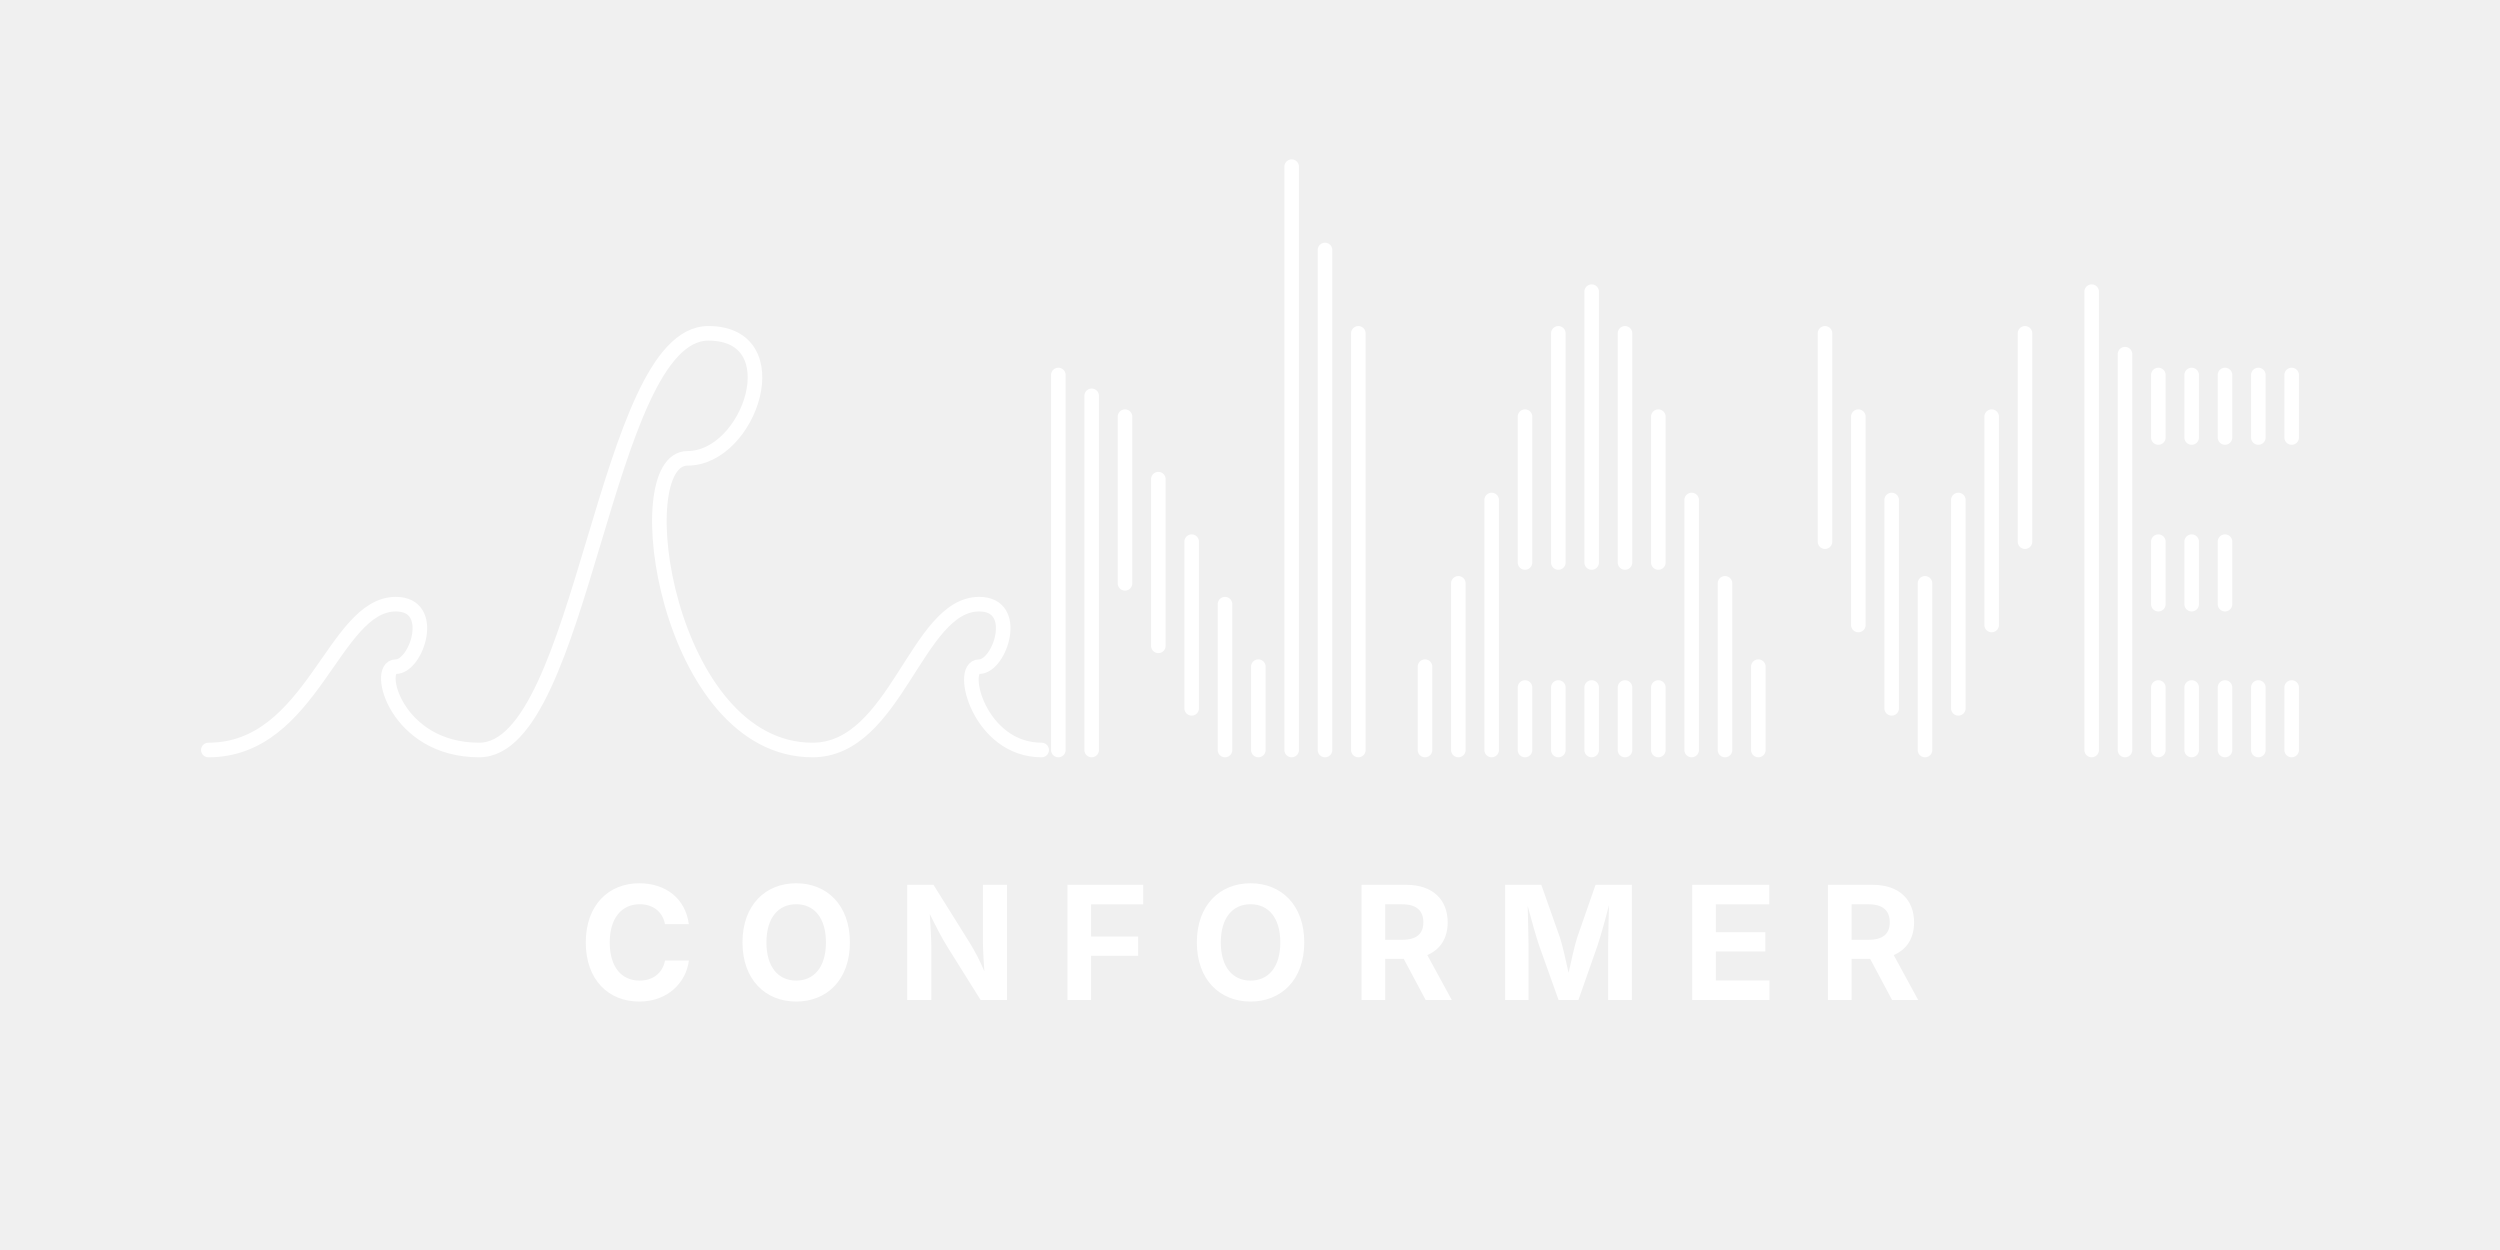
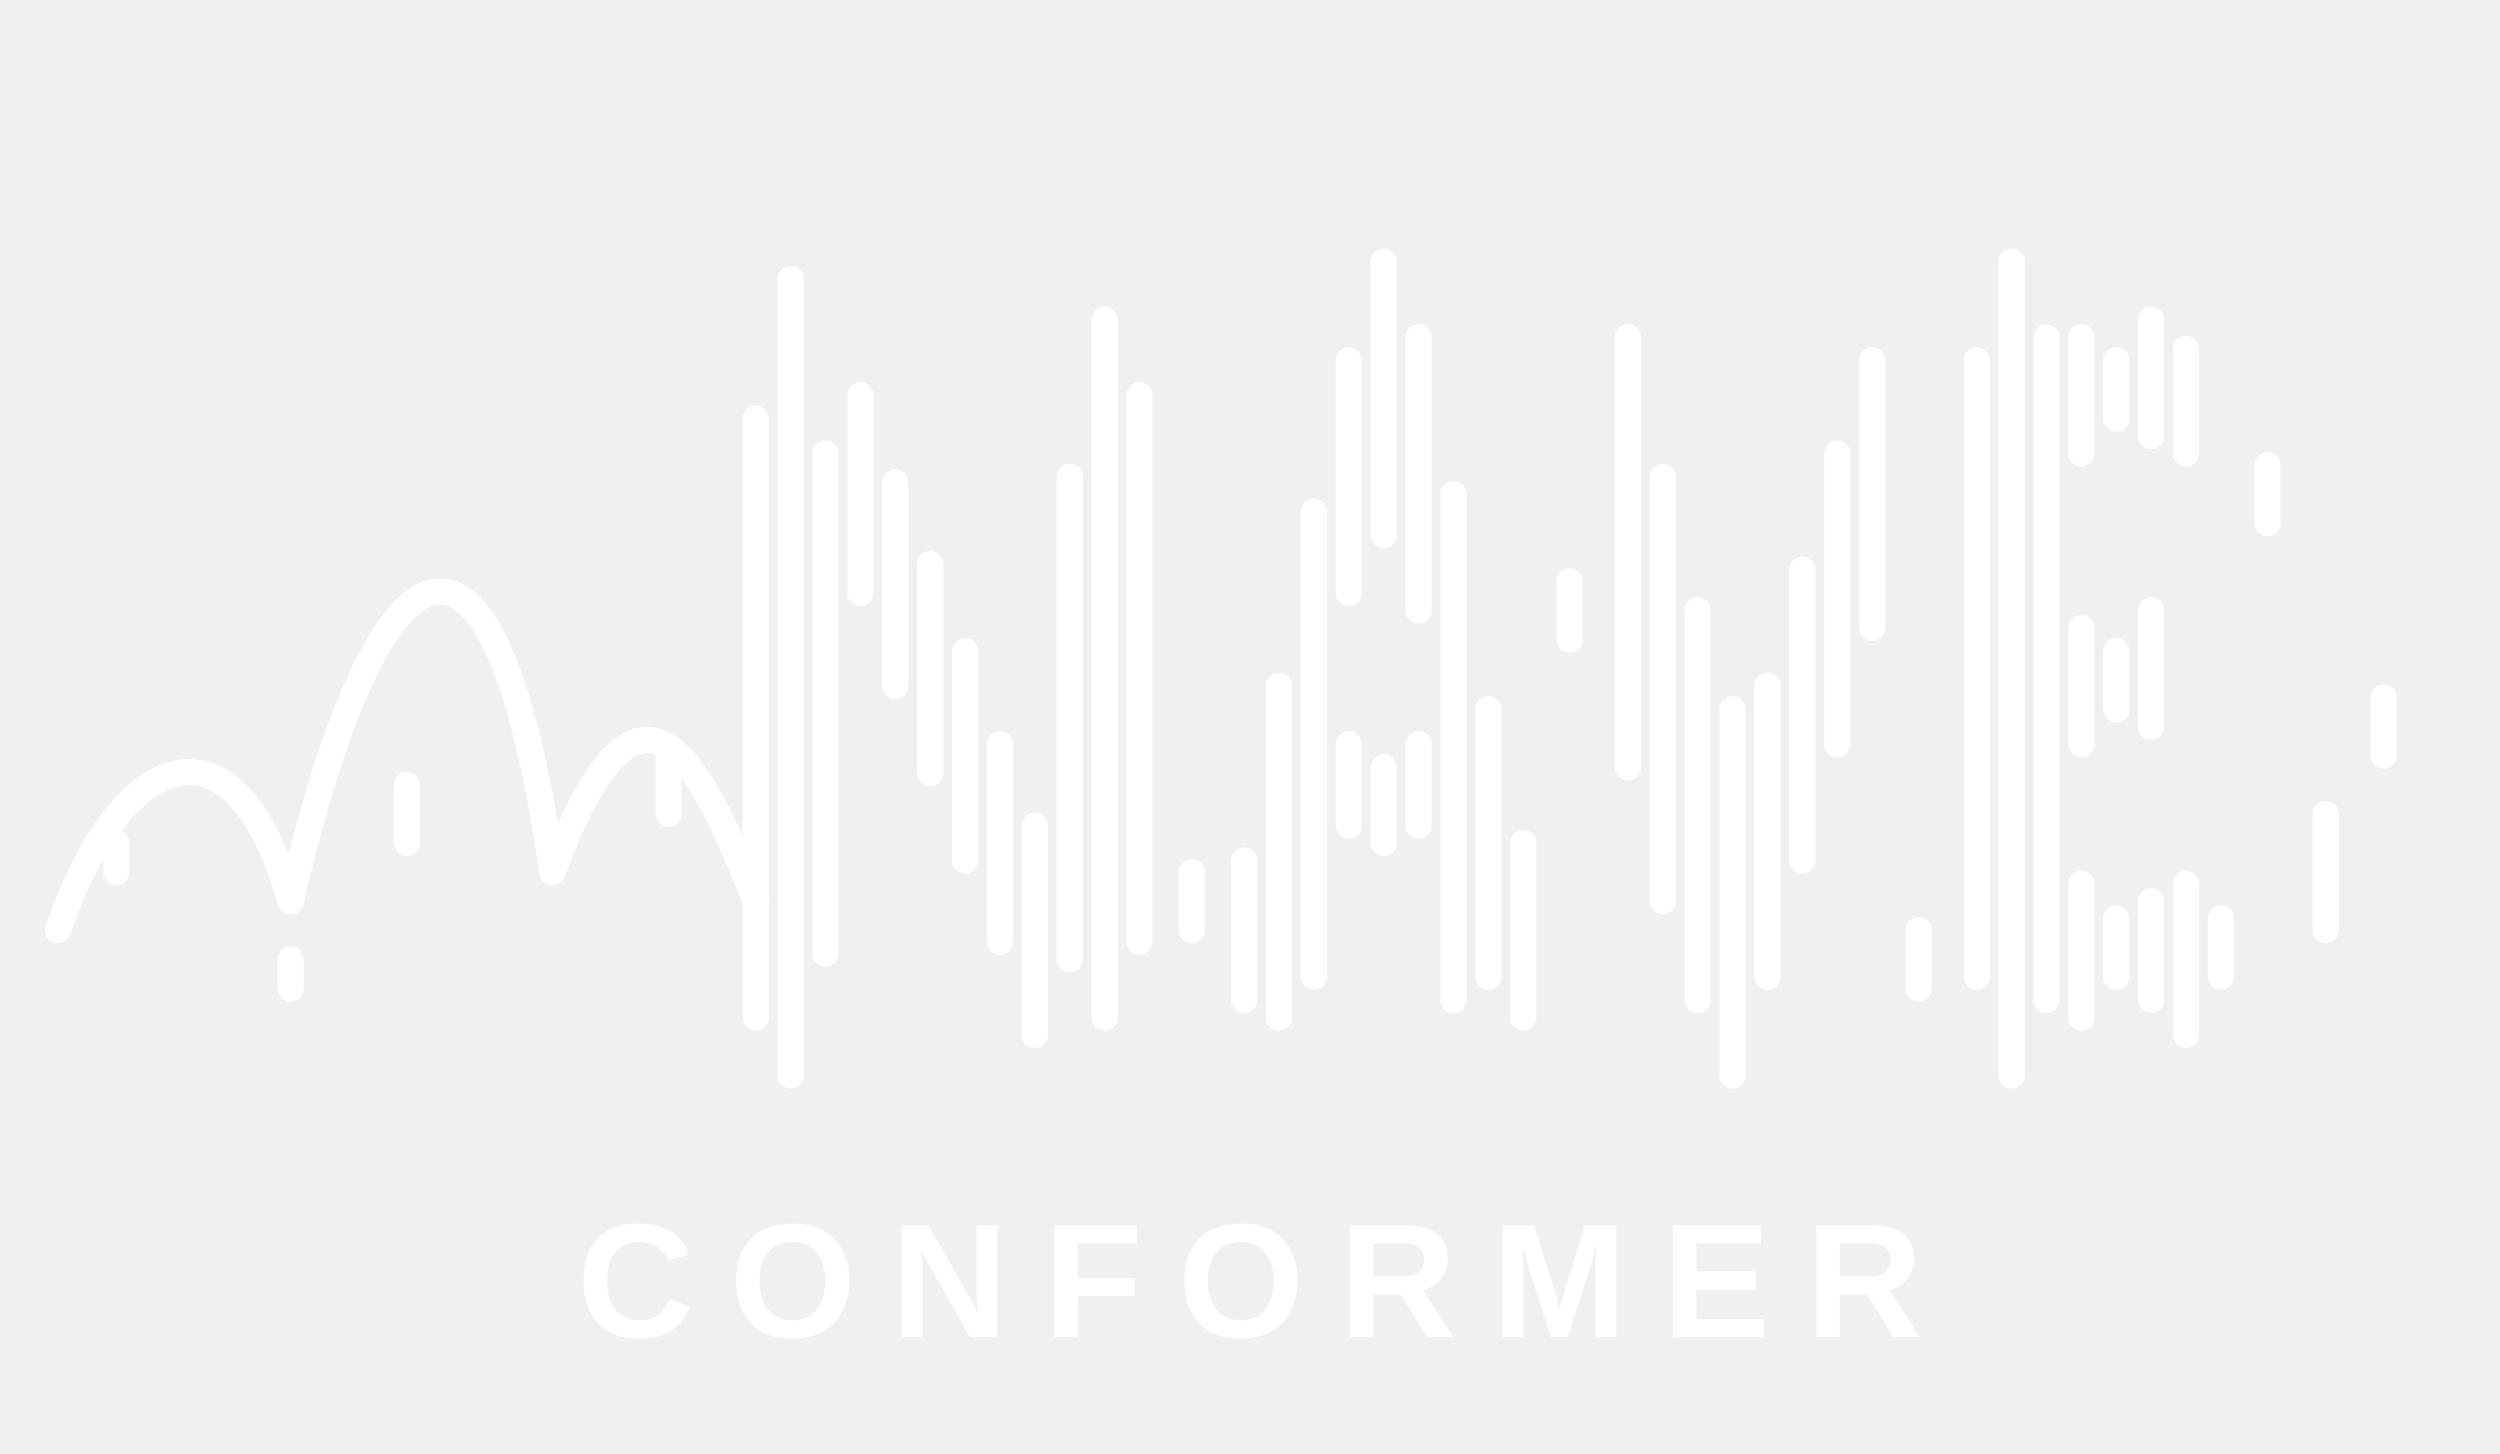
- <svg xmlns="http://www.w3.org/2000/svg" viewBox="0 0 600 300" width="100%" height="100%">
-   <style>
-     .logo-path {
-       fill: none;
-       stroke: #FFFFFF;
-       stroke-width: 3.5;
-       stroke-linecap: round;
-       stroke-linejoin: round;
-     }
-     .logo-text {
-       fill: #FFFFFF;
-       font-family: 'Montserrat', system-ui, -apple-system, sans-serif;
-       font-size: 38px;
-       font-weight: 700;
-       letter-spacing: 0.25em;
-     }
-   </style>
-   <path class="logo-path" d="     M 50 180     C 75 180, 80 145, 95 145     C 105 145, 100 160, 95 160     C 90 160, 95 180, 115 180     C 140 180, 145 80, 170 80     C 190 80, 180 110, 165 110     C 150 110, 160 180, 195 180     C 215 180, 220 145, 235 145     C 245 145, 240 160, 235 160     C 230 160, 235 180, 250 180   " />
-   <path class="logo-path" d="     M254 90 L254 180 M262 95 L262 180     M270 100 L270 140 M278 115 L278 155 M286 130 L286 170 M294 145 L294 180 M302 160 L302 180     M310 40 L310 180 M318 60 L318 180 M326 80 L326 180      M342 160 L342 180 M350 140 L350 180 M358 120 L358 180     M366 100 L366 135 M366 165 L366 180     M374 80 L374 135 M374 165 L374 180     M382 70 L382 135 M382 165 L382 180     M390 80 L390 135 M390 165 L390 180     M398 100 L398 135 M398 165 L398 180     M406 120 L406 180 M414 140 L414 180 M422 160 L422 180      M438 80 L438 130 M446 100 L446 150 M454 120 L454 170 M462 140 L462 180     M470 120 L470 170 M478 100 L478 150 M486 80 L486 130      M502 70 L502 180 M510 85 L510 180     M518 90 L518 105 M518 130 L518 145 M518 165 L518 180     M526 90 L526 105 M526 130 L526 145 M526 165 L526 180     M534 90 L534 105 M534 130 L534 145 M534 165 L534 180     M542 90 L542 105 M542 165 L542 180     M550 90 L550 105 M550 165 L550 180   " />
-   <text x="300" y="240" class="logo-text" text-anchor="middle">CONFORMER</text>
+ <svg xmlns="http://www.w3.org/2000/svg" viewBox="0 0 430 250" width="100%" height="100%">
+   <g stroke="#ffffff" stroke-width="4.5" stroke-linecap="round" stroke-linejoin="round" fill="none">
+     <path d="M 10 160               C 20 130, 40 120, 50 155               C 65 90, 85 80, 95 150               C 110 110, 120 130, 130 155" />
+     <line x1="130" y1="72" x2="130" y2="175" />
+     <line x1="136" y1="48" x2="136" y2="185" />
+     <line x1="142" y1="78" x2="142" y2="164" />
+     <line x1="148" y1="68" x2="148" y2="102" />
+     <line x1="154" y1="83" x2="154" y2="118" />
+     <line x1="160" y1="97" x2="160" y2="133" />
+     <line x1="166" y1="112" x2="166" y2="148" />
+     <line x1="172" y1="128" x2="172" y2="162" />
+     <line x1="178" y1="142" x2="178" y2="178" />
+     <line x1="184" y1="82" x2="184" y2="165" />
+     <line x1="190" y1="55" x2="190" y2="175" />
+     <line x1="196" y1="68" x2="196" y2="162" />
+     <line x1="214" y1="148" x2="214" y2="172" />
+     <line x1="220" y1="118" x2="220" y2="175" />
+     <line x1="226" y1="88" x2="226" y2="168" />
+     <line x1="232" y1="62" x2="232" y2="102" />
+     <line x1="232" y1="128" x2="232" y2="142" />
+     <line x1="238" y1="45" x2="238" y2="92" />
+     <line x1="238" y1="132" x2="238" y2="145" />
+     <line x1="244" y1="58" x2="244" y2="105" />
+     <line x1="244" y1="128" x2="244" y2="142" />
+     <line x1="250" y1="85" x2="250" y2="172" />
+     <line x1="256" y1="122" x2="256" y2="168" />
+     <line x1="262" y1="145" x2="262" y2="175" />
+     <line x1="280" y1="58" x2="280" y2="132" />
+     <line x1="286" y1="82" x2="286" y2="155" />
+     <line x1="292" y1="105" x2="292" y2="172" />
+     <line x1="298" y1="122" x2="298" y2="185" />
+     <line x1="304" y1="118" x2="304" y2="168" />
+     <line x1="310" y1="98" x2="310" y2="148" />
+     <line x1="316" y1="78" x2="316" y2="128" />
+     <line x1="322" y1="62" x2="322" y2="108" />
+     <line x1="340" y1="62" x2="340" y2="168" />
+     <line x1="346" y1="45" x2="346" y2="185" />
+     <line x1="352" y1="58" x2="352" y2="172" />
+     <line x1="358" y1="58" x2="358" y2="78" />
+     <line x1="358" y1="108" x2="358" y2="128" />
+     <line x1="358" y1="152" x2="358" y2="175" />
+     <line x1="364" y1="62" x2="364" y2="72" />
+     <line x1="364" y1="112" x2="364" y2="122" />
+     <line x1="364" y1="158" x2="364" y2="168" />
+     <line x1="370" y1="55" x2="370" y2="75" />
+     <line x1="370" y1="105" x2="370" y2="125" />
+     <line x1="370" y1="155" x2="370" y2="172" />
+     <line x1="376" y1="60" x2="376" y2="78" />
+     <line x1="376" y1="152" x2="376" y2="178" />
+     <line x1="382" y1="158" x2="382" y2="168" />
+     <line x1="20" y1="145" x2="20" y2="150" />
+     <line x1="50" y1="165" x2="50" y2="170" />
+     <line x1="70" y1="135" x2="70" y2="145" />
+     <line x1="115" y1="130" x2="115" y2="140" />
+     <line x1="205" y1="150" x2="205" y2="160" />
+     <line x1="270" y1="100" x2="270" y2="110" />
+     <line x1="330" y1="160" x2="330" y2="170" />
+     <line x1="390" y1="80" x2="390" y2="90" />
+     <line x1="400" y1="140" x2="400" y2="160" />
+     <line x1="410" y1="120" x2="410" y2="130" />
+   </g>
+   <text x="215" y="230" font-family="Arial, Helvetica, sans-serif" font-size="28" font-weight="bold" fill="#ffffff" text-anchor="middle" letter-spacing="6">
+     CONFORMER
+   </text>
</svg>
